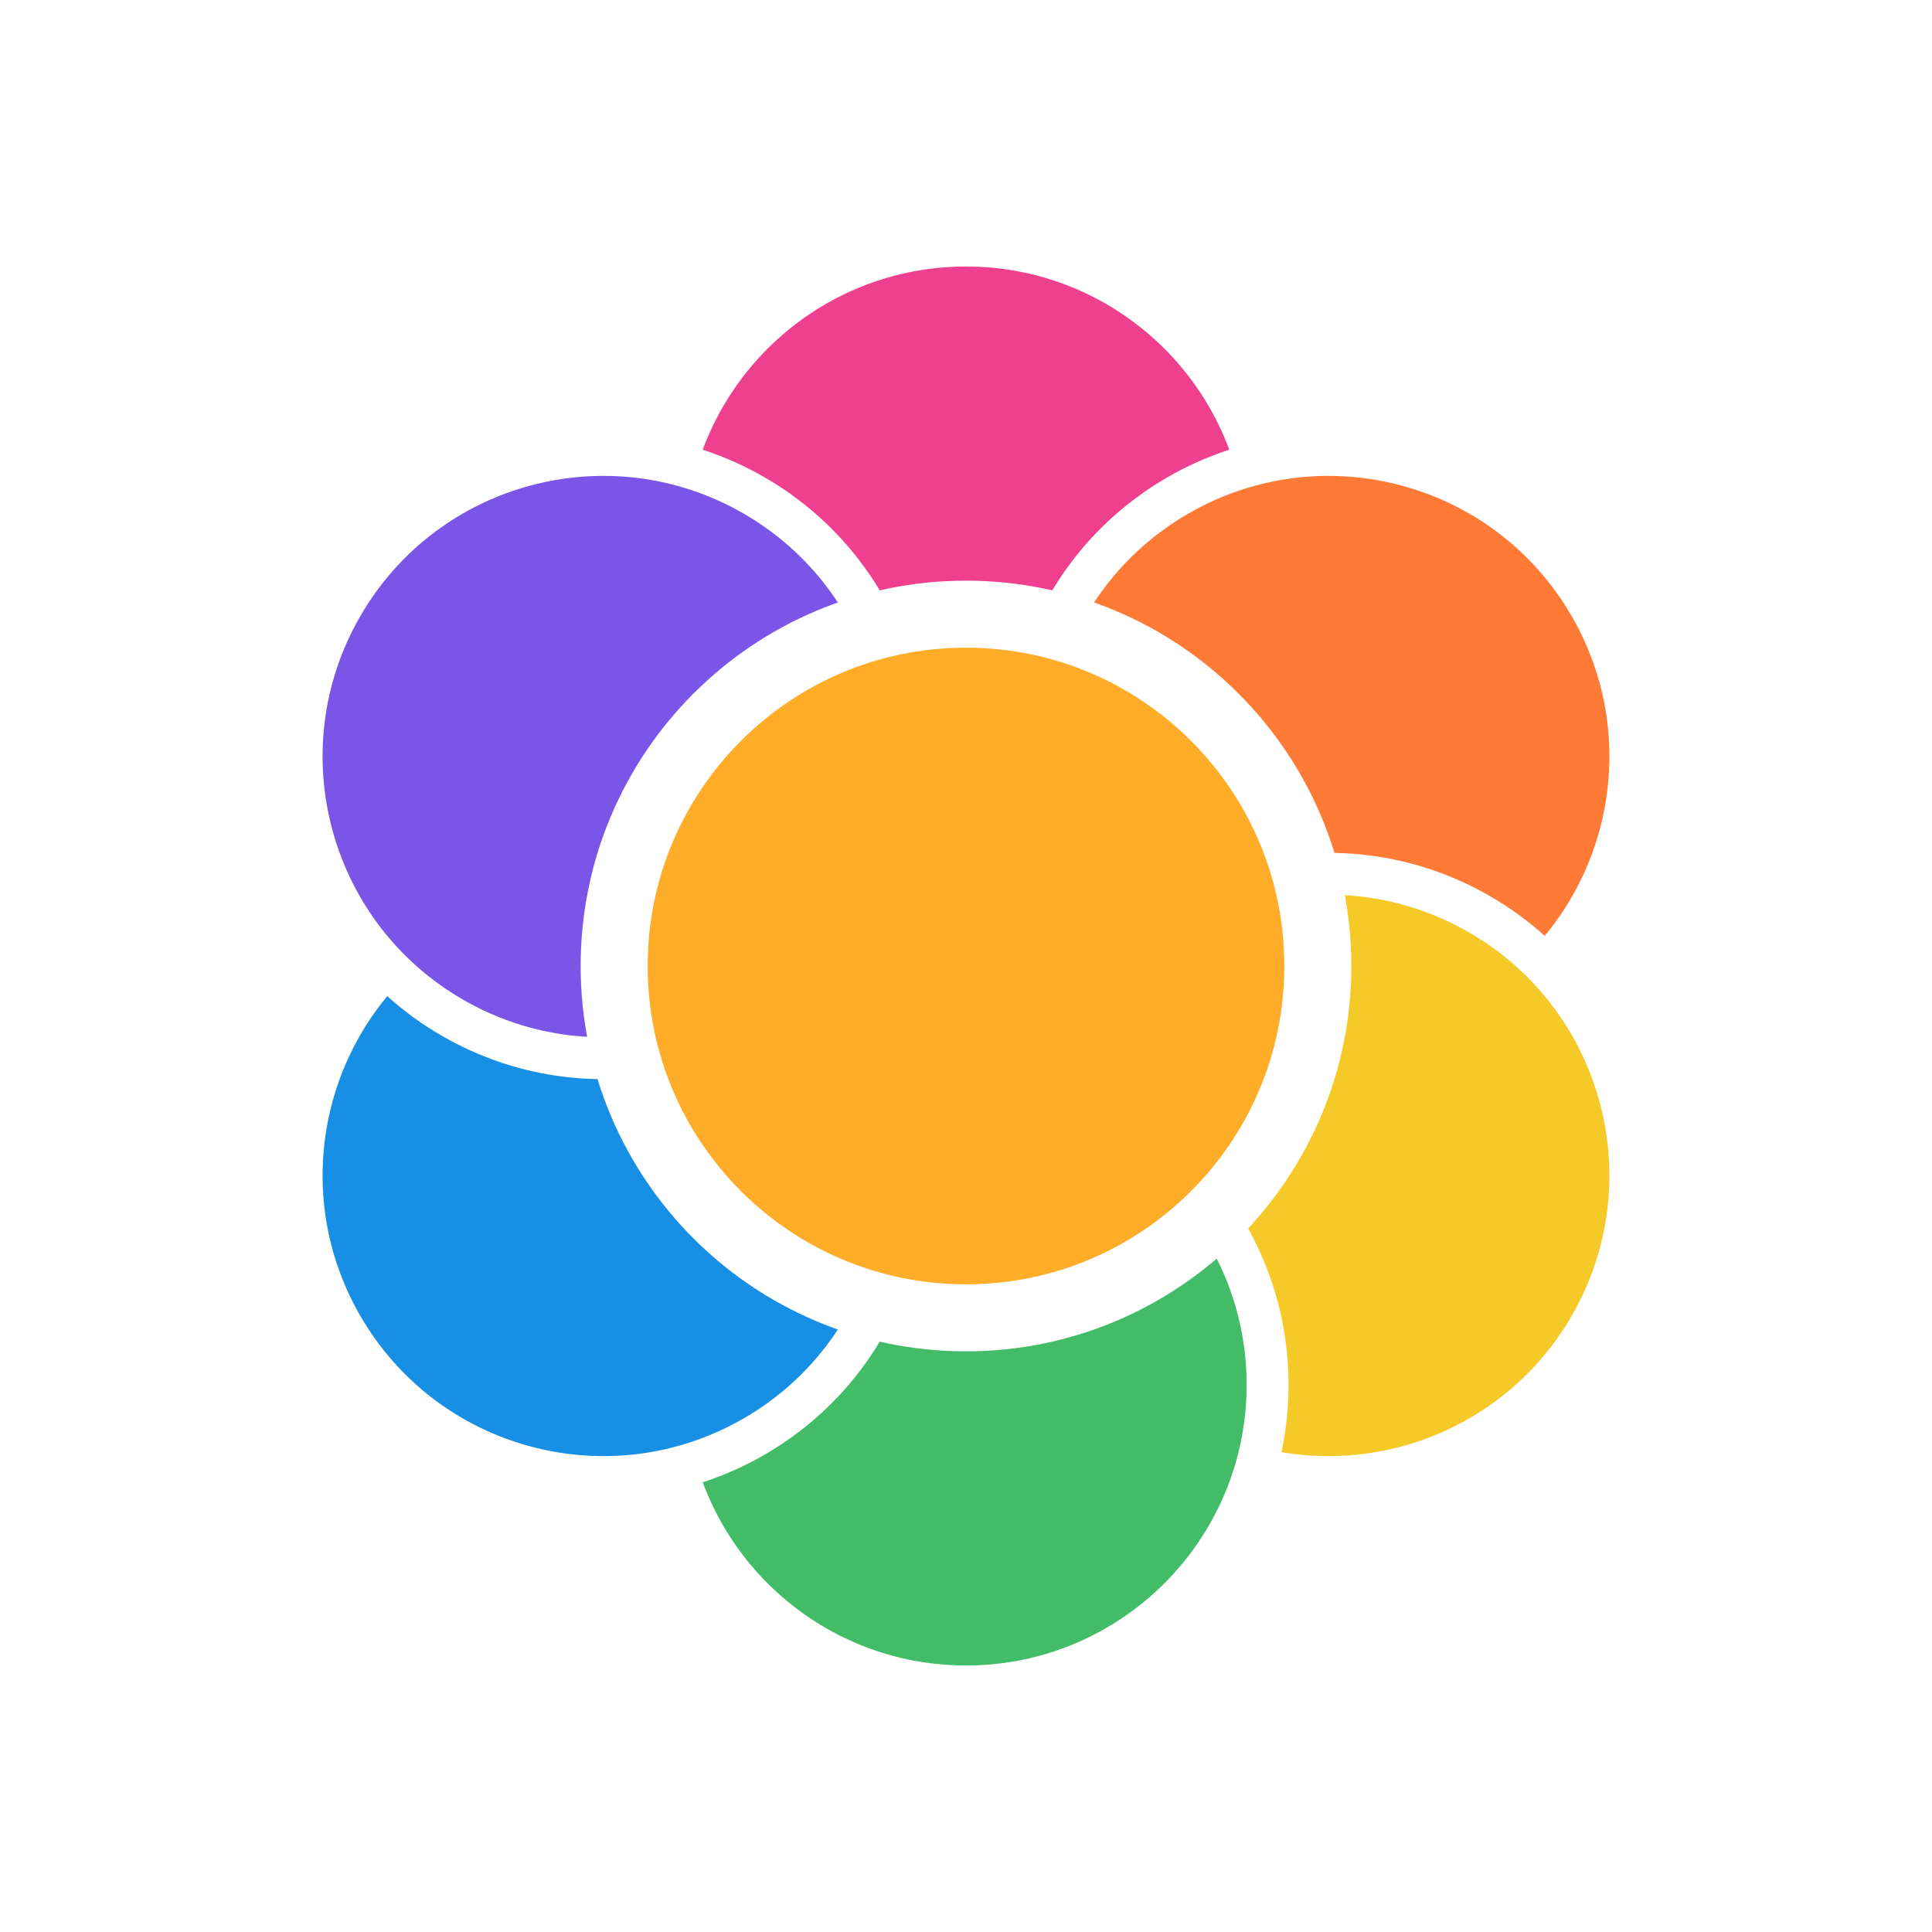
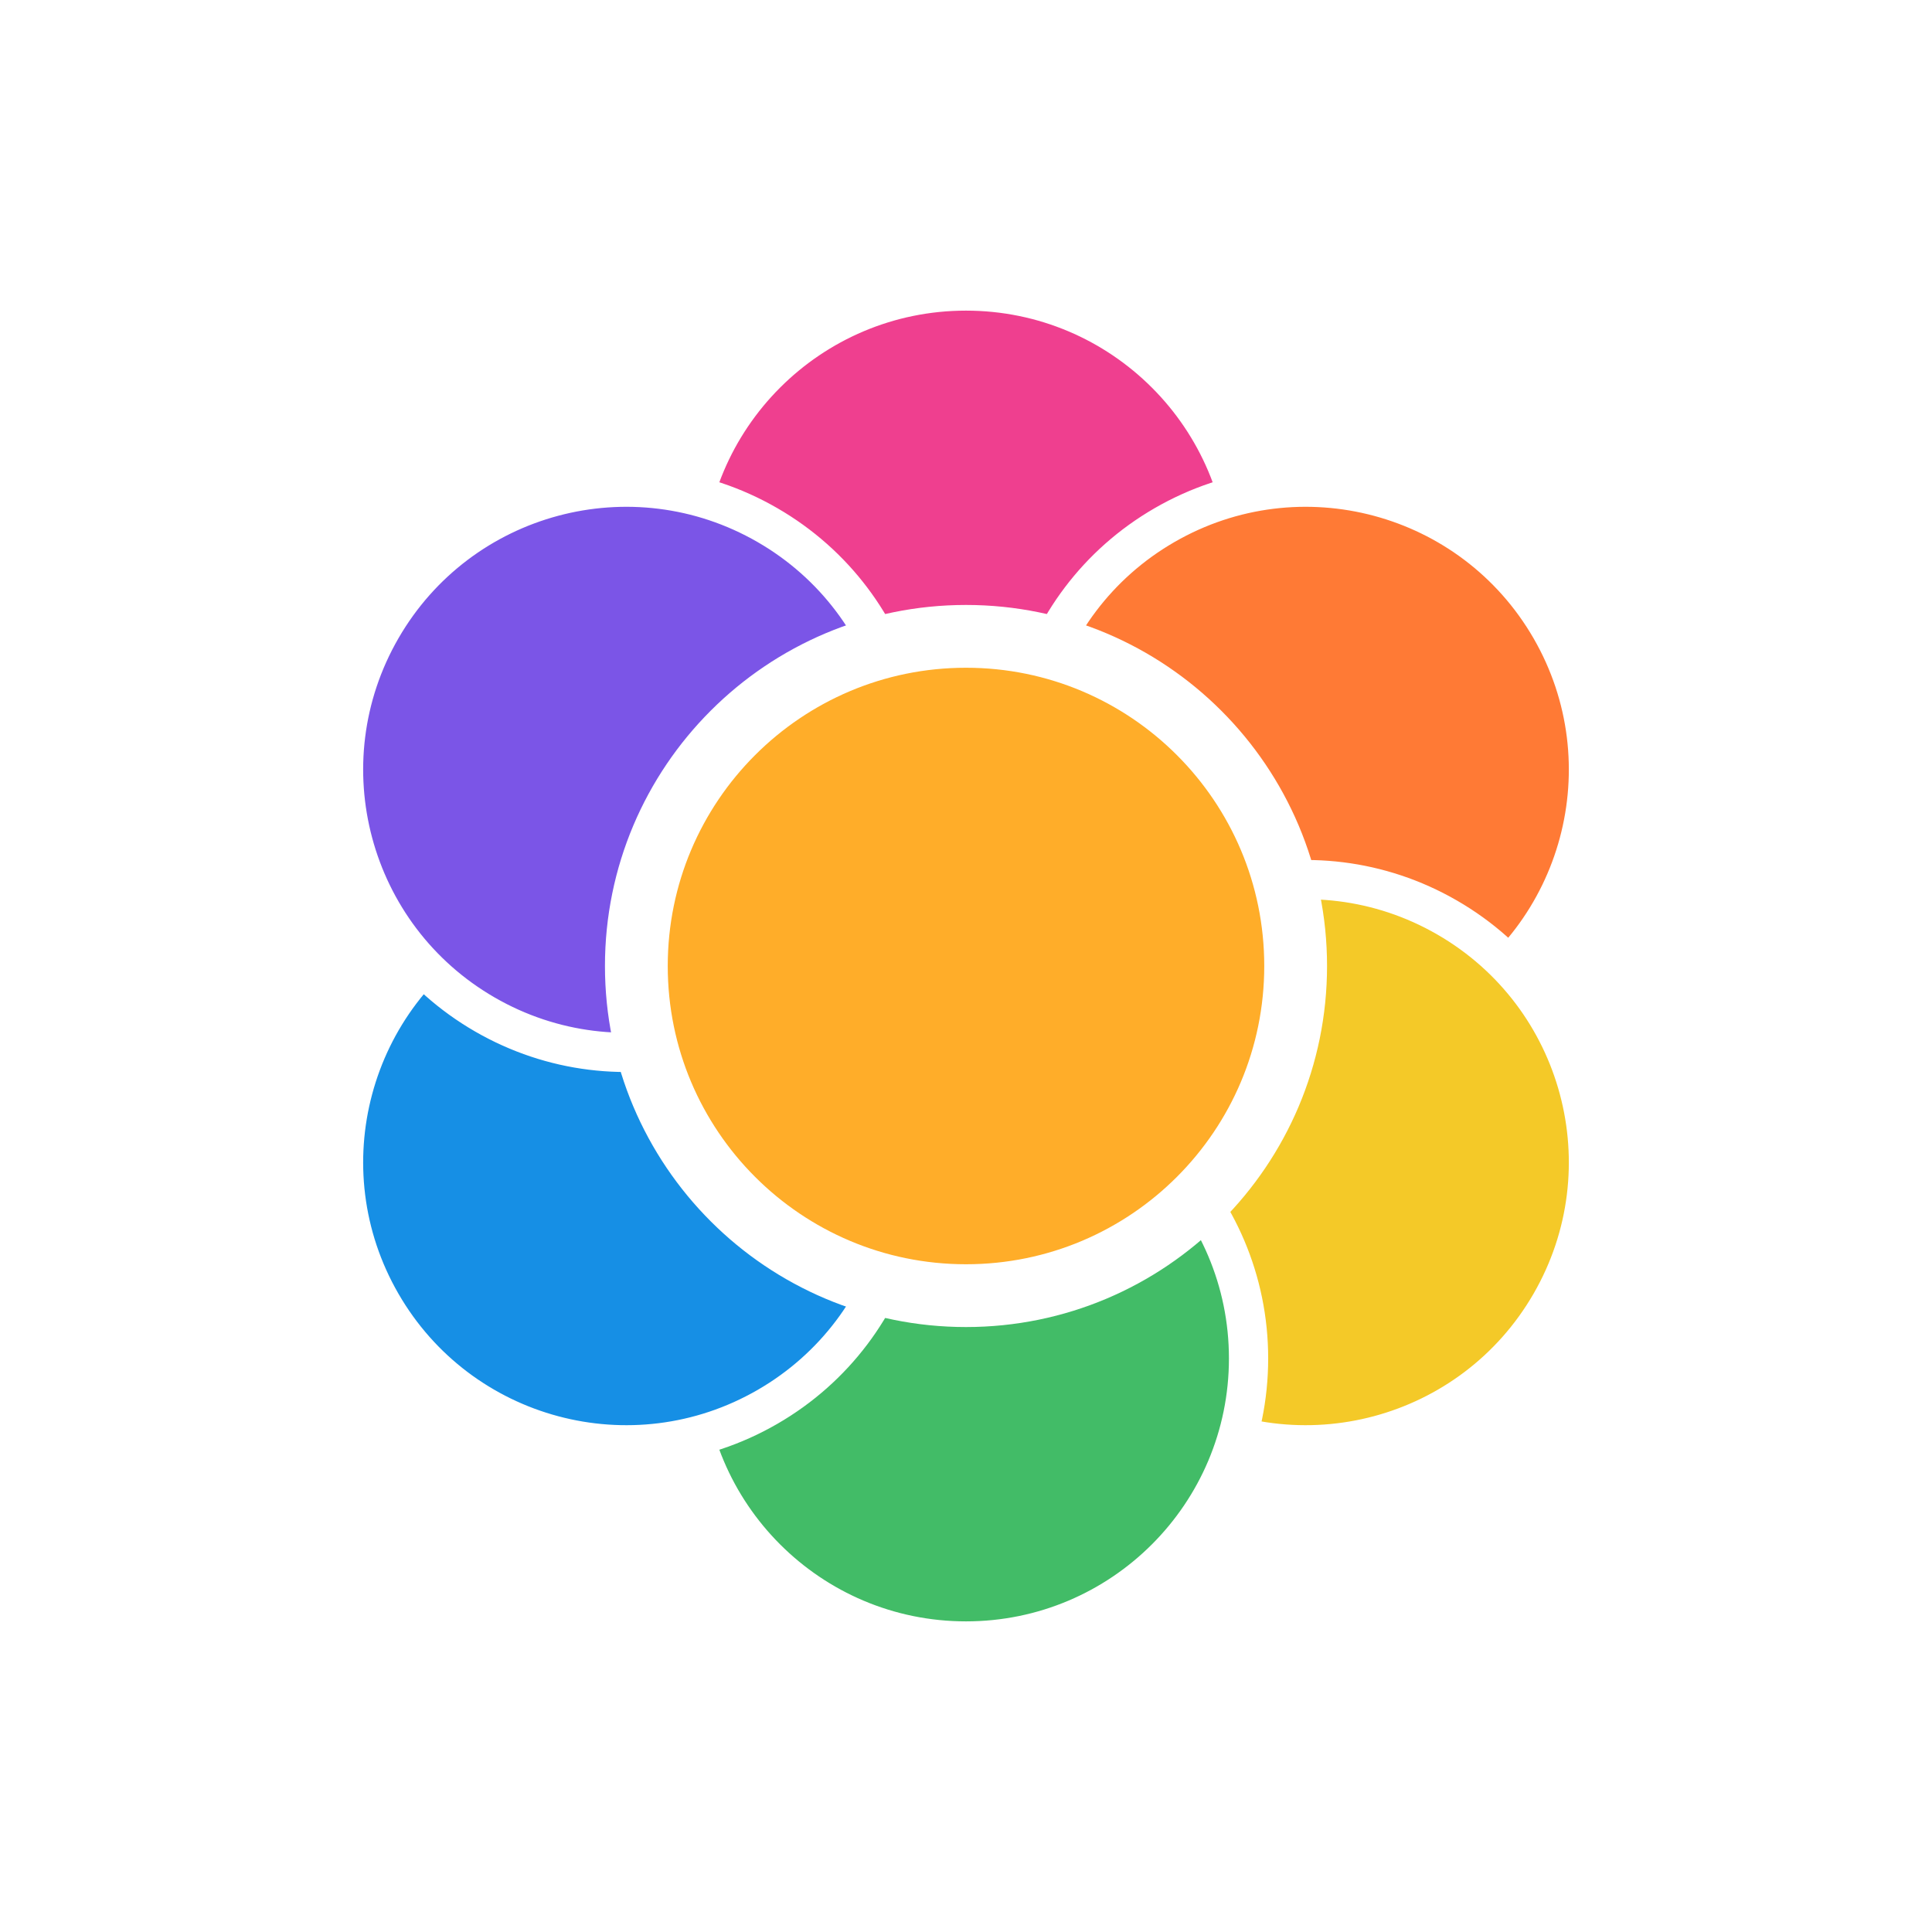
<svg xmlns="http://www.w3.org/2000/svg" viewBox="0 0 512 512">
  <rect width="512" height="512" fill="#ffffff" />
-   <g transform="translate(256 256) scale(1.11) translate(-256 -256)">
+   <g transform="translate(256 256) scale(1.04) translate(-256 -256)">
    <g stroke="#fff" stroke-width="10">
      <circle cx="256" cy="156" r="72" fill="#ef3f8f" />
      <circle cx="256" cy="156" r="72" fill="#ff7a35" transform="rotate(60 256 256)" />
      <circle cx="256" cy="156" r="72" fill="#f4c928" transform="rotate(120 256 256)" />
      <circle cx="256" cy="156" r="72" fill="#42bc67" transform="rotate(180 256 256)" />
      <circle cx="256" cy="156" r="72" fill="#168fe5" transform="rotate(240 256 256)" />
      <circle cx="256" cy="156" r="72" fill="#7b55e7" transform="rotate(300 256 256)" />
    </g>
    <circle cx="256" cy="256" r="84" fill="#ffad29" stroke="#fff" stroke-width="16" />
  </g>
</svg>
